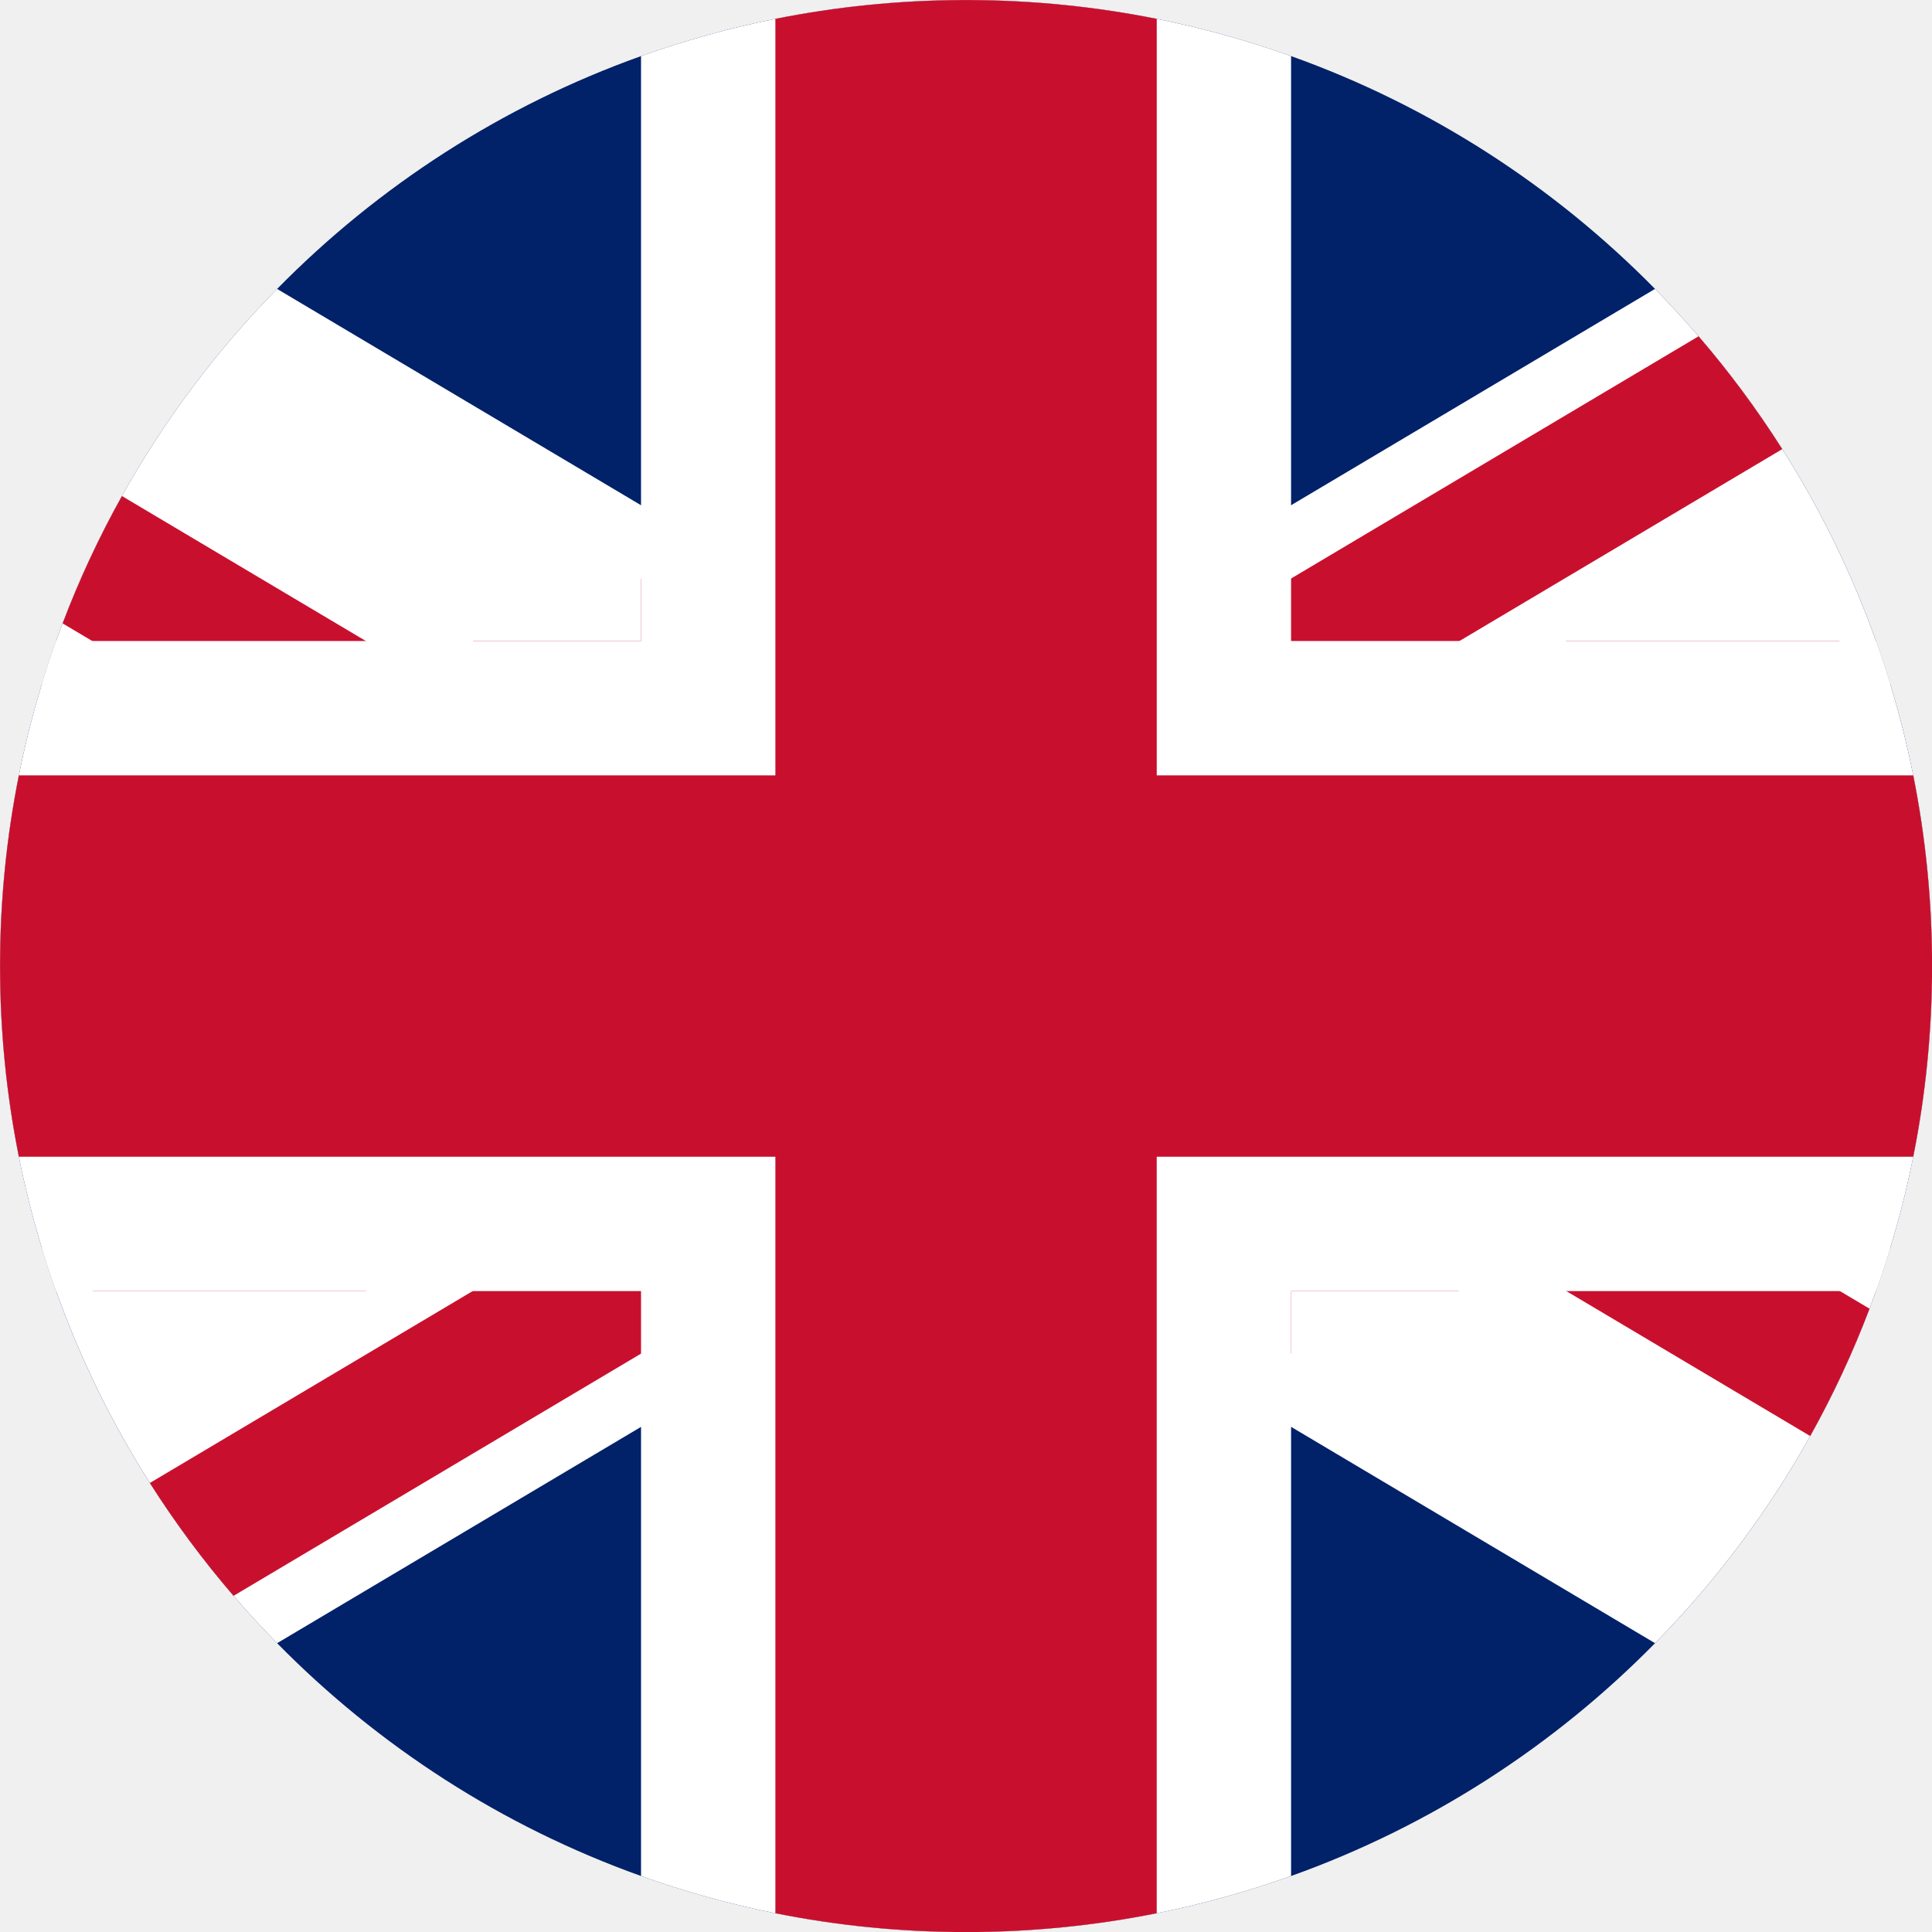
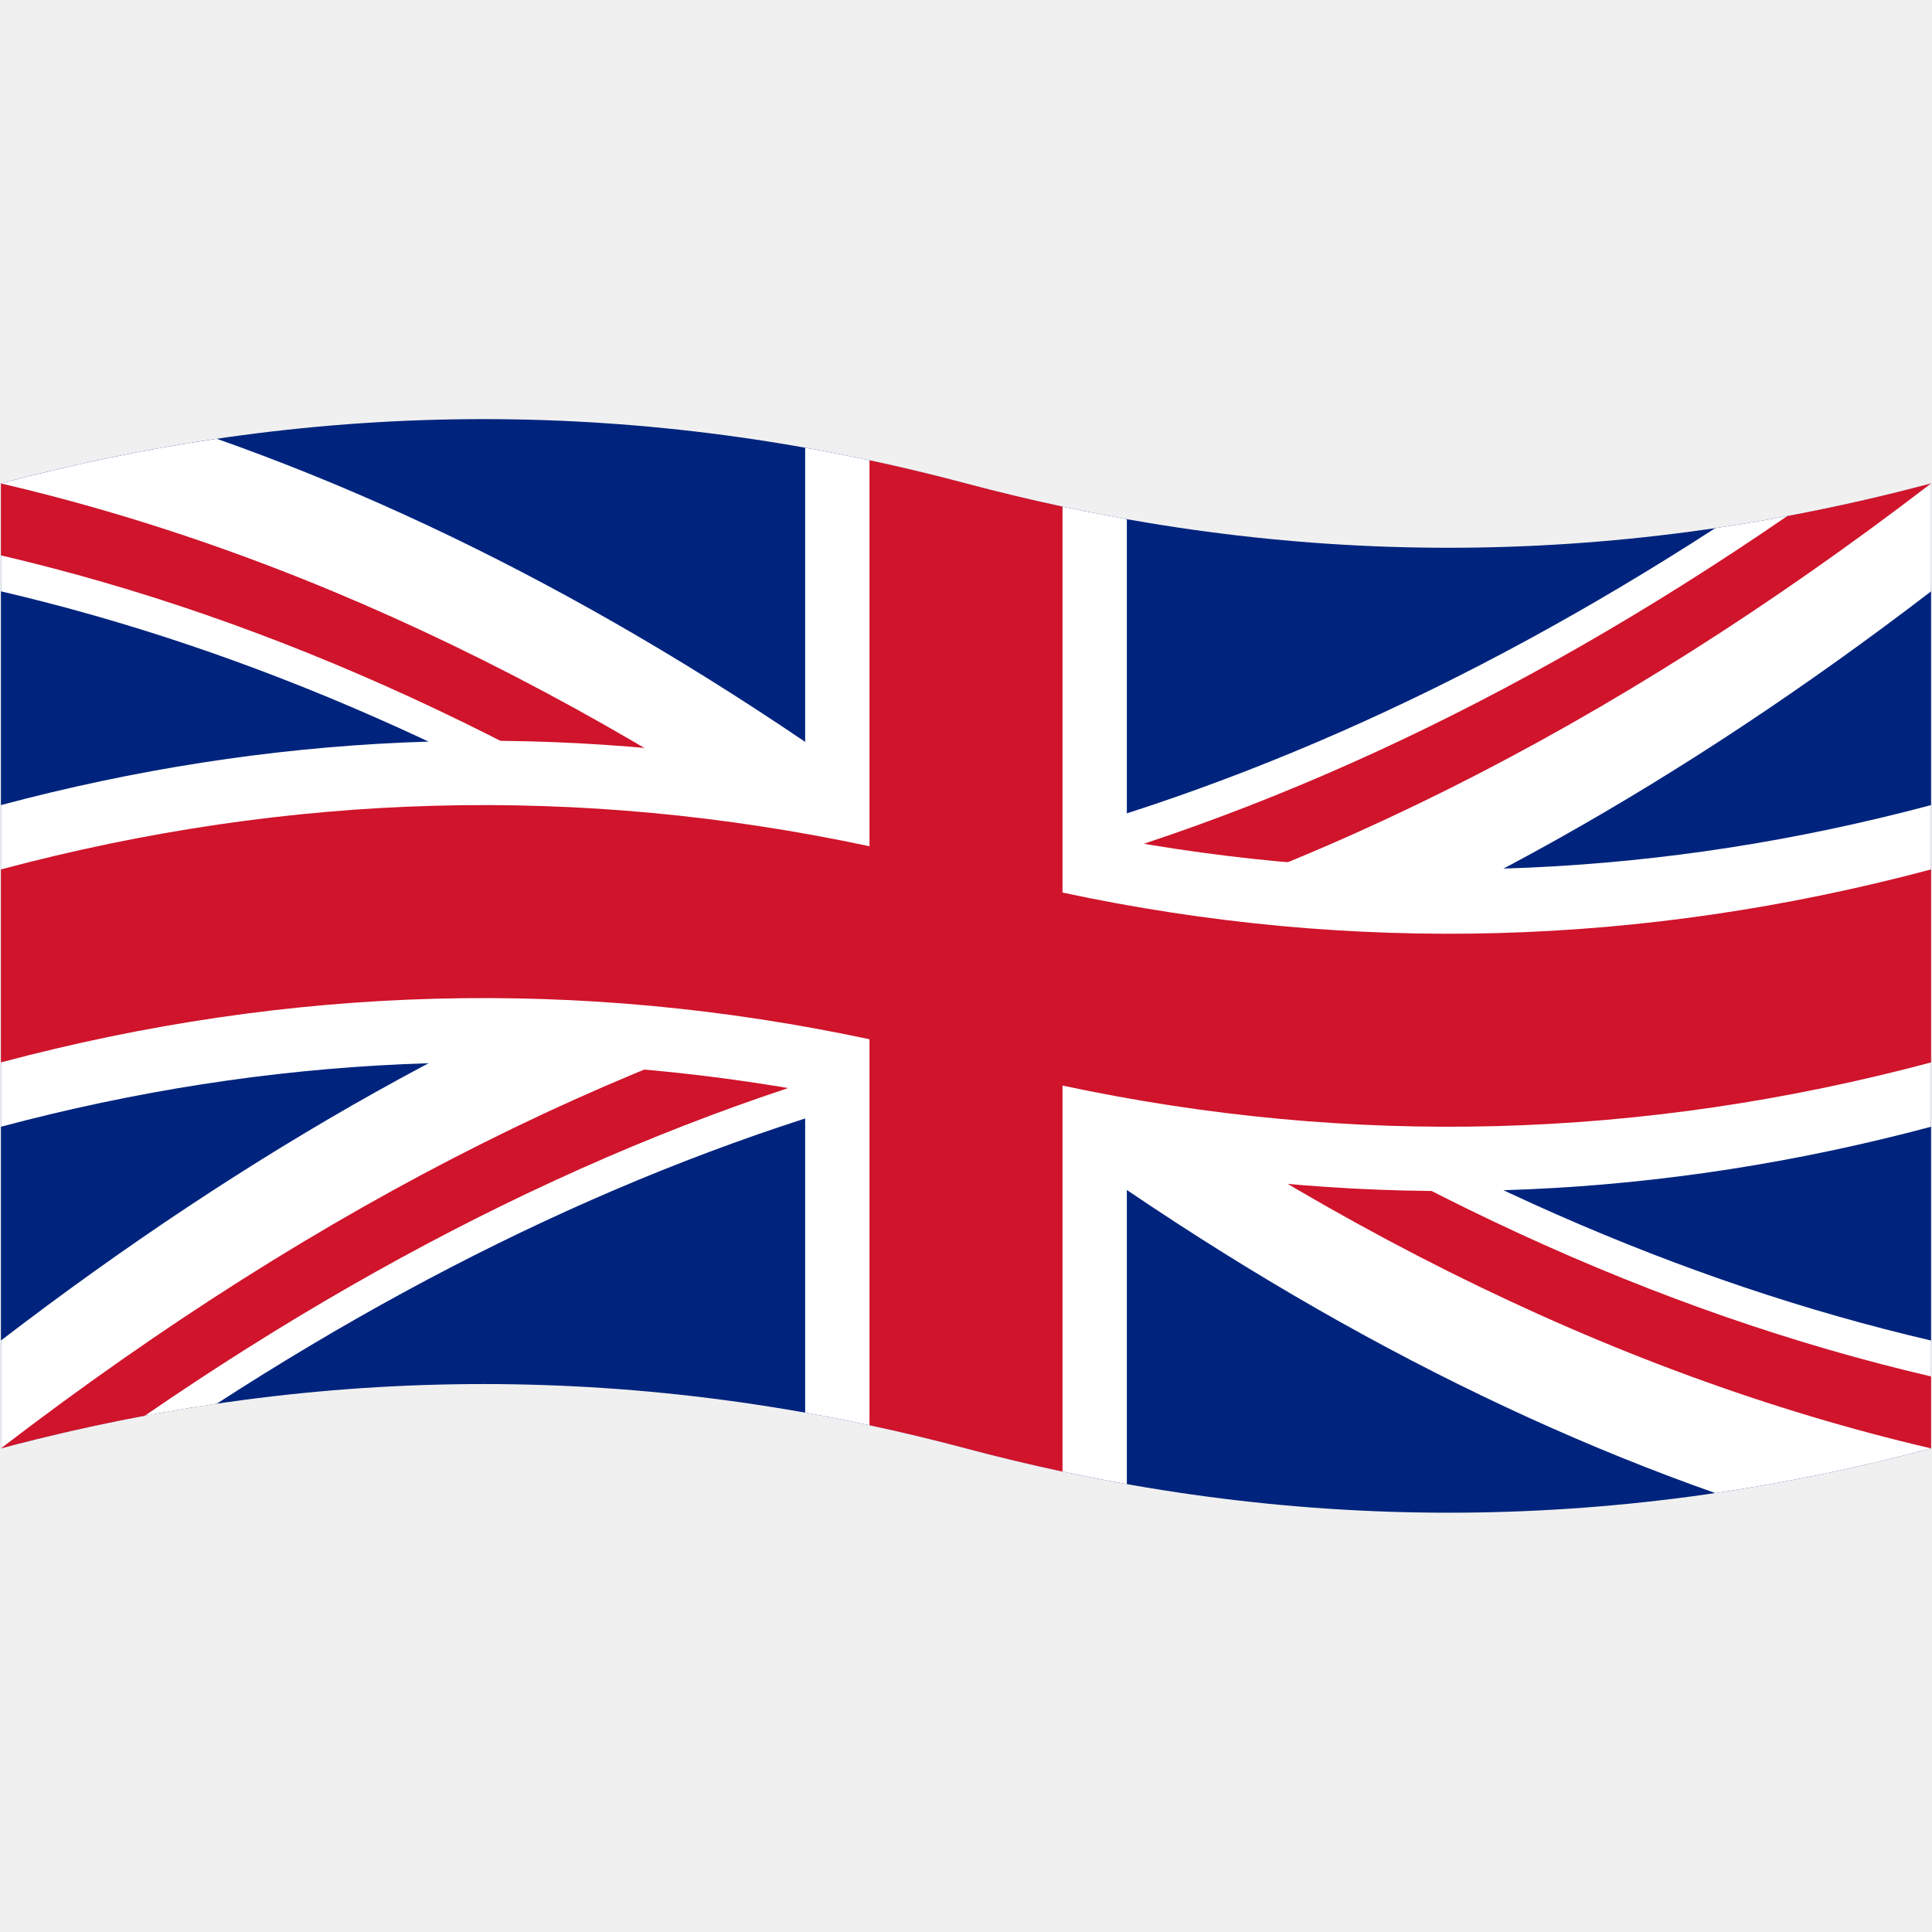
<svg xmlns="http://www.w3.org/2000/svg" width="1440" zoomAndPan="magnify" viewBox="0 0 1080 1080" height="1440" preserveAspectRatio="xMidYMid meet" version="1.0">
-   <path fill="#012169" d="M 1080.035 540.027 C 1080.035 576.52 1076.414 612.16 1069.516 646.617 C 1066.051 663.91 1061.77 680.902 1056.699 697.543 C 1054.219 705.684 1051.551 713.742 1048.707 721.719 C 1047.527 725.016 1046.316 728.297 1045.082 731.566 C 1035.734 756.215 1024.633 779.992 1011.922 802.758 C 988.242 845.211 958.996 884.137 925.176 918.543 C 868.617 976.082 799.258 1021.004 721.723 1048.695 C 697.441 1057.363 672.359 1064.355 646.625 1069.508 C 612.168 1076.41 576.527 1080.027 540.035 1080.027 C 503.543 1080.027 467.902 1076.41 433.445 1069.508 C 407.695 1064.355 382.613 1057.371 358.34 1048.695 C 280.805 1021.004 211.449 976.074 154.895 918.539 C 146.492 909.992 138.371 901.168 130.555 892.082 C 113.496 872.258 97.84 851.168 83.77 828.992 C 62.543 795.547 44.898 759.609 31.363 721.719 C 28.516 713.742 25.848 705.684 23.367 697.543 C 18.293 680.895 14.012 663.91 10.547 646.617 C 3.648 612.16 0.027 576.52 0.027 540.027 C 0.027 503.535 3.648 467.895 10.547 433.438 C 14.012 416.148 18.301 399.156 23.367 382.508 C 25.848 374.367 28.516 366.312 31.363 358.34 C 32.539 355.035 33.754 351.754 34.988 348.484 C 44.336 323.836 55.445 300.059 68.148 277.293 C 91.824 234.848 121.074 195.926 154.895 161.52 C 211.445 103.98 280.801 59.055 358.34 31.363 C 382.621 22.691 407.703 15.699 433.445 10.547 C 467.348 3.762 502.41 0.148 538.293 0.035 C 538.871 0.027 539.461 0.027 540.035 0.027 C 540.621 0.027 541.199 0.027 541.781 0.035 C 577.66 0.148 612.715 3.762 646.625 10.547 C 672.367 15.699 697.449 22.688 721.723 31.363 C 799.258 59.055 868.613 103.977 925.176 161.512 C 933.57 170.059 941.688 178.883 949.512 187.977 C 966.57 207.797 982.227 228.887 996.297 251.066 C 1017.523 284.508 1035.168 320.449 1048.707 358.34 C 1051.551 366.305 1054.219 374.367 1056.699 382.508 C 1061.77 399.16 1066.059 416.148 1069.516 433.438 C 1076.414 467.895 1080.035 503.535 1080.035 540.027 Z M 1080.035 540.027 " fill-opacity="1" fill-rule="nonzero" />
-   <path fill="#ffffff" d="M 1056.695 382.508 L 971.008 433.438 L 791.688 540.027 L 757.258 560.492 L 747.605 566.23 L 721.723 581.621 L 690.457 600.203 L 680.805 605.945 L 680.801 605.945 L 650.938 623.703 L 646.629 626.262 L 641.273 629.445 L 612.371 646.625 L 584.125 663.414 L 574.473 669.152 L 540.047 689.621 L 486.031 721.723 L 433.453 752.977 L 358.352 797.621 L 154.906 918.551 C 146.504 910.004 138.383 901.18 130.566 892.094 C 113.508 872.27 97.852 851.18 83.781 829 C 62.555 795.559 44.91 759.621 31.375 721.73 C 28.527 713.75 25.859 705.695 23.379 697.555 L 109.059 646.629 L 288.371 540.027 L 322.793 519.559 L 322.801 519.559 L 332.449 513.82 L 358.328 498.434 L 389.598 479.848 L 399.25 474.105 L 399.258 474.105 L 429.129 456.348 L 433.434 453.789 L 438.781 450.609 L 467.68 433.434 L 495.941 416.633 L 505.598 410.887 L 540.023 390.434 L 594.035 358.328 L 646.613 327.074 L 721.711 282.434 L 925.164 161.5 C 933.559 170.047 941.676 178.871 949.5 187.965 C 966.559 207.785 982.215 228.875 996.285 251.055 C 1017.512 284.496 1035.16 320.438 1048.695 358.328 C 1051.547 366.305 1054.215 374.367 1056.695 382.508 Z M 1056.695 382.508 " fill-opacity="1" fill-rule="nonzero" />
-   <path fill="#c8102e" d="M 996.293 251.066 L 815.82 358.34 L 689.469 433.438 L 650.922 456.355 L 616.496 476.82 L 602.227 485.297 L 545.066 519.27 L 540.027 522.27 L 510.156 540.027 L 495.891 548.508 L 433.691 585.48 L 399.262 605.941 L 330.828 646.617 L 316.559 655.098 L 204.488 721.719 L 51.555 721.719 L 177.902 646.617 L 322.801 560.492 L 353.289 542.367 L 357.223 540.027 L 357.227 540.027 L 371.496 531.551 L 428.59 497.609 L 433.691 494.578 L 463.566 476.824 L 534.992 434.375 L 540.039 431.375 L 574.461 410.91 L 646.625 368.02 L 677.176 349.859 L 716.684 326.379 L 721.723 323.387 L 949.512 187.98 C 966.566 207.797 982.223 228.883 996.293 251.066 Z M 996.293 251.066 " fill-opacity="1" fill-rule="nonzero" />
-   <path fill="#c8102e" d="M 1028.496 358.34 L 902.145 433.438 L 757.25 519.559 L 752.641 522.305 L 726.762 537.695 L 722.828 540.027 L 651.703 582.309 L 651.41 582.48 L 646.371 585.473 L 616.496 603.23 L 540.027 648.684 L 505.605 669.148 L 433.438 712.043 L 358.332 756.688 L 130.551 892.082 C 113.492 872.258 97.836 851.168 83.766 828.992 L 264.234 721.719 L 390.582 646.617 L 404.848 638.141 L 428.391 624.137 L 429.137 623.695 L 433.758 620.949 L 463.559 603.23 L 480.164 593.359 L 480.168 593.359 L 540.023 557.773 L 569.902 540.016 L 641.426 497.496 L 641.629 497.387 L 646.371 494.566 L 680.789 474.102 L 749.219 433.426 L 875.562 358.328 L 1028.496 358.328 Z M 1028.496 358.34 " fill-opacity="1" fill-rule="nonzero" />
-   <path fill="#ffffff" d="M 1056.695 697.543 C 1054.215 705.684 1051.547 713.742 1048.699 721.719 C 1047.523 725.016 1046.309 728.297 1045.074 731.566 C 1035.727 756.215 1024.629 779.992 1011.914 802.758 C 988.238 845.211 958.988 884.137 925.168 918.543 L 721.719 797.613 L 646.617 752.969 L 594.043 721.711 L 540.027 689.613 L 505.605 669.141 L 495.949 663.402 L 467.691 646.613 L 438.793 629.434 L 433.438 626.25 L 429.137 623.691 L 399.262 605.938 L 389.605 600.199 L 358.332 581.605 L 332.457 566.219 L 322.801 560.48 L 288.375 540.016 L 109.055 433.426 L 23.367 382.496 C 25.848 374.355 28.516 366.301 31.363 358.328 C 32.539 355.023 33.754 351.742 34.988 348.473 C 44.336 323.824 55.445 300.047 68.148 277.281 C 91.824 234.836 121.074 195.914 154.895 161.508 L 358.34 282.434 L 433.445 327.078 L 486.016 358.32 L 540.035 390.43 L 574.461 410.895 L 584.113 416.633 L 612.363 433.434 L 641.262 450.609 L 646.617 453.789 L 650.922 456.348 L 680.793 474.109 L 690.445 479.848 L 721.719 498.434 L 747.602 513.82 L 757.25 519.559 L 791.68 540.027 L 971.004 646.617 Z M 1056.695 697.543 " fill-opacity="1" fill-rule="nonzero" />
-   <path fill="#c8102e" d="M 1045.074 731.566 C 1035.727 756.215 1024.629 779.992 1011.914 802.758 L 875.57 721.719 L 749.223 646.617 L 685.398 608.684 L 680.793 605.938 L 680.789 605.938 L 646.363 585.473 L 584.164 548.508 L 569.895 540.016 L 540.027 522.27 L 534.984 519.27 L 463.559 476.82 L 433.746 459.102 L 429.137 456.355 L 428.391 455.914 L 390.582 433.438 L 278.5 366.812 L 264.242 358.34 L 358.34 358.34 L 358.34 323.363 L 433.441 368.008 L 505.609 410.898 L 529.25 424.953 L 540.039 431.367 L 545.078 434.367 L 616.504 476.82 L 646.383 494.578 L 651.711 497.742 L 722.832 540.027 L 726.762 542.363 L 757.258 560.488 L 887.887 638.129 L 902.168 646.617 L 1028.512 721.719 Z M 1045.074 731.566 " fill-opacity="1" fill-rule="nonzero" />
-   <path fill="#c8102e" d="M 815.828 721.719 L 721.719 721.719 L 721.719 756.684 L 716.676 753.688 L 646.617 712.039 L 579.074 671.887 L 574.461 669.141 L 540.035 648.676 L 534.992 645.688 L 479.992 612.992 L 477.832 611.703 L 463.566 603.227 L 433.703 585.473 L 428.578 582.43 L 428.371 582.305 L 357.238 540.016 L 357.234 540.016 L 322.816 519.551 L 322.809 519.551 L 177.918 433.434 L 65.836 366.805 L 51.578 358.332 L 35 348.477 C 44.344 323.832 55.457 300.051 68.16 277.285 L 204.516 358.332 L 316.582 424.945 L 330.859 433.438 L 363.391 452.773 L 394.668 471.367 L 399.273 474.113 L 399.277 474.113 L 433.703 494.566 L 438.445 497.391 L 438.742 497.57 L 510.172 540.027 L 540.035 557.781 L 545.078 560.781 L 602.238 594.754 L 616.508 603.23 L 646.32 620.957 L 650.938 623.695 L 651.672 624.129 L 675.223 638.141 L 689.492 646.617 Z M 815.828 721.719 " fill-opacity="1" fill-rule="nonzero" />
-   <path fill="#ffffff" d="M 1080.035 540.027 C 1080.035 576.52 1076.414 612.16 1069.516 646.617 C 1066.051 663.91 1061.77 680.902 1056.699 697.543 C 1054.219 705.684 1051.551 713.742 1048.707 721.719 L 721.723 721.719 L 721.723 1048.699 C 697.441 1057.371 672.359 1064.359 646.625 1069.516 C 612.168 1076.414 576.527 1080.035 540.035 1080.035 C 503.543 1080.035 467.902 1076.414 433.445 1069.516 C 407.695 1064.359 382.613 1057.375 358.34 1048.699 L 358.34 721.719 L 31.355 721.719 C 28.508 713.742 25.844 705.684 23.363 697.543 C 18.289 680.895 14.004 663.91 10.543 646.617 C 3.641 612.16 0.023 576.52 0.023 540.027 C 0.023 503.535 3.641 467.895 10.543 433.438 C 14.004 416.148 18.293 399.156 23.363 382.508 C 25.844 374.367 28.508 366.309 31.355 358.34 L 358.332 358.34 L 358.332 31.355 C 382.613 22.688 407.695 15.695 433.438 10.543 C 467.344 3.754 502.402 0.141 538.285 0.027 C 538.867 0.023 539.453 0.023 540.027 0.023 C 540.613 0.023 541.195 0.023 541.777 0.027 C 577.652 0.141 612.707 3.754 646.617 10.543 C 672.359 15.695 697.441 22.68 721.719 31.355 L 721.719 358.34 L 1048.699 358.34 C 1051.547 366.305 1054.215 374.367 1056.695 382.508 C 1061.762 399.16 1066.051 416.148 1069.508 433.438 C 1076.414 467.895 1080.035 503.535 1080.035 540.027 Z M 1080.035 540.027 " fill-opacity="1" fill-rule="nonzero" />
-   <path fill="#c8102e" d="M 1080.035 540.027 C 1080.035 576.52 1076.414 612.16 1069.516 646.617 L 646.617 646.617 L 646.617 1069.516 C 612.16 1076.414 576.52 1080.035 540.027 1080.035 C 503.535 1080.035 467.895 1076.414 433.438 1069.516 L 433.438 646.617 L 10.543 646.617 C 3.641 612.16 0.023 576.52 0.023 540.027 C 0.023 503.535 3.641 467.895 10.543 433.438 L 433.438 433.438 L 433.438 10.543 C 467.344 3.754 502.402 0.141 538.285 0.027 L 541.781 0.027 C 577.66 0.141 612.715 3.754 646.625 10.543 L 646.625 433.438 L 1069.52 433.438 C 1076.414 467.895 1080.035 503.535 1080.035 540.027 Z M 1080.035 540.027 " fill-opacity="1" fill-rule="nonzero" />
+   <path fill="#00247d" d="M 0.52 270.25 C 180.344 222.301 360.172 222.301 540 270.25 C 719.828 318.195 899.656 318.195 1079.48 270.25 L 1079.48 809.656 C 899.656 857.602 719.828 857.602 540 809.656 C 360.172 761.707 180.344 761.707 0.52 809.656 Z M 0.52 270.25 " fill-opacity="1" fill-rule="nonzero" />
+   <path fill="#ffffff" d="M 0.52 270.25 C 40.73 259.527 80.938 251.203 121.148 245.277 C 260.77 294.496 400.387 372.621 540.004 479.648 C 679.621 447.078 819.238 385.602 958.855 295.227 C 999.066 289.301 1039.277 280.977 1079.488 270.254 L 1079.488 330.562 C 939.871 437.586 800.254 515.711 660.637 564.938 C 800.254 655.312 939.871 716.789 1079.488 749.359 L 1079.488 809.668 C 1039.277 820.387 999.066 828.711 958.855 834.637 C 819.238 785.418 679.621 707.293 540.004 600.266 C 400.387 632.84 260.77 694.312 121.148 784.688 C 80.938 790.617 40.73 798.938 0.52 809.66 L 0.52 749.352 C 140.137 642.328 279.754 564.203 419.371 514.98 C 279.754 424.602 140.137 363.129 0.52 330.555 Z M 0.52 270.25 " fill-opacity="1" fill-rule="nonzero" />
+   <path fill="#cf142b" d="M 0.52 270.25 C 180.344 312.203 360.172 402.105 540 539.953 C 513.191 532.805 486.387 526.723 459.578 521.707 C 306.559 416.57 153.539 346.152 0.516 310.457 Z M 540 499.75 C 693.02 464.051 846.043 393.633 999.062 288.5 C 1025.871 283.48 1052.676 277.398 1079.484 270.25 C 899.656 408.102 719.828 498 540 539.957 Z M 1079.48 809.656 C 899.656 767.703 719.828 677.801 540 539.953 C 566.809 547.102 593.613 553.184 620.422 558.199 C 773.441 663.332 926.461 733.75 1079.484 769.449 Z M 540 580.156 C 386.98 615.855 233.957 686.273 80.938 791.406 C 54.129 796.422 27.324 802.504 0.516 809.652 C 180.344 671.805 360.172 581.902 540 539.949 Z M 540 580.156 " fill-opacity="1" fill-rule="nonzero" />
+   <path fill="#ffffff" d="M 450.086 250.27 C 480.059 255.598 510.027 262.258 540 270.25 C 569.973 278.238 599.941 284.898 629.914 290.227 L 629.914 470.027 C 779.77 496.664 929.625 490.008 1079.48 450.051 L 1079.48 629.852 C 929.625 669.809 779.77 676.469 629.914 649.832 L 629.914 829.633 C 599.941 824.305 569.973 817.648 540 809.656 C 510.027 801.664 480.059 795.004 450.086 789.68 L 450.086 609.875 C 300.23 583.238 150.375 589.898 0.52 629.852 L 0.52 450.051 C 150.375 410.094 300.23 403.438 450.086 430.074 Z M 450.086 250.27 " fill-opacity="1" fill-rule="nonzero" />
+   <path fill="#cf142b" d="M 486.051 257.301 C 504.035 261.137 522.016 265.453 540 270.25 C 557.984 275.043 575.965 279.359 593.949 283.195 L 593.949 498.957 C 755.793 533.48 917.637 529.164 1079.48 486.012 L 1079.48 593.895 C 917.637 637.047 755.793 641.359 593.949 606.84 L 593.949 822.602 C 575.965 818.766 557.984 814.449 540 809.656 C 522.016 804.863 504.035 800.547 486.051 796.711 L 486.051 580.945 C 324.207 546.426 162.363 550.742 0.52 593.895 L 0.52 486.012 C 162.363 442.859 324.207 438.543 486.051 473.066 Z M 486.051 257.301 " fill-opacity="1" fill-rule="nonzero" />
</svg>
